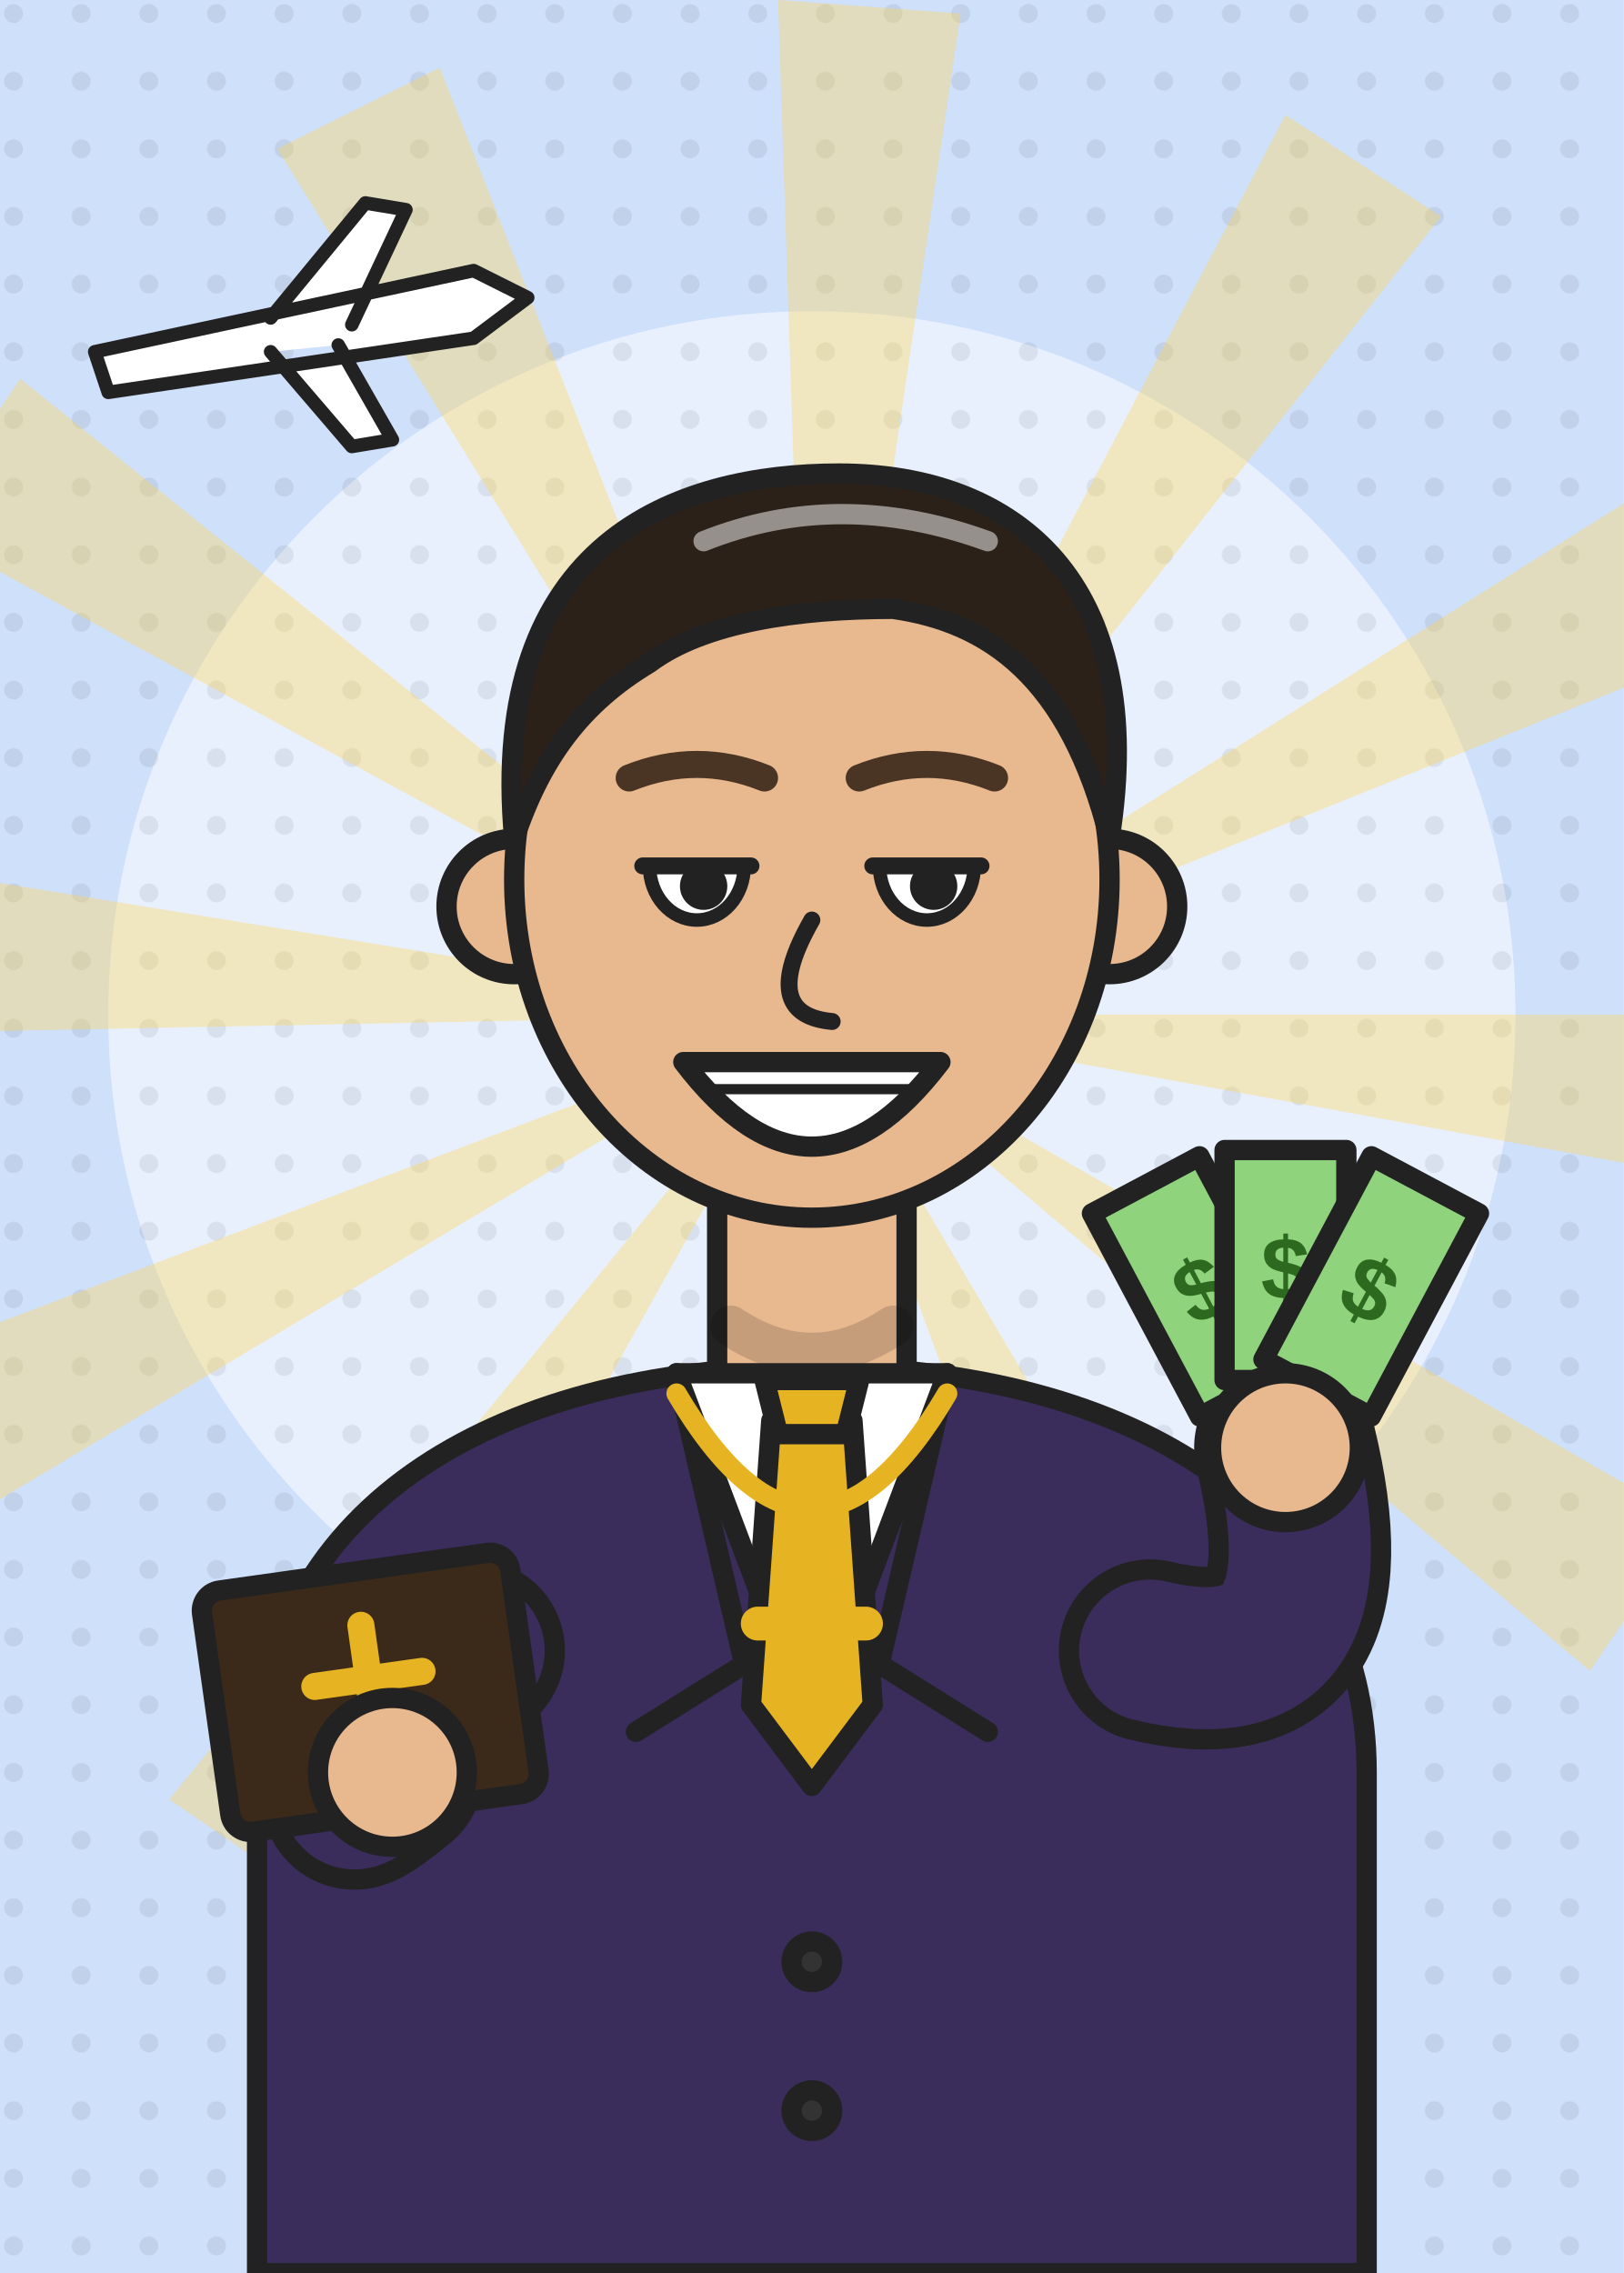
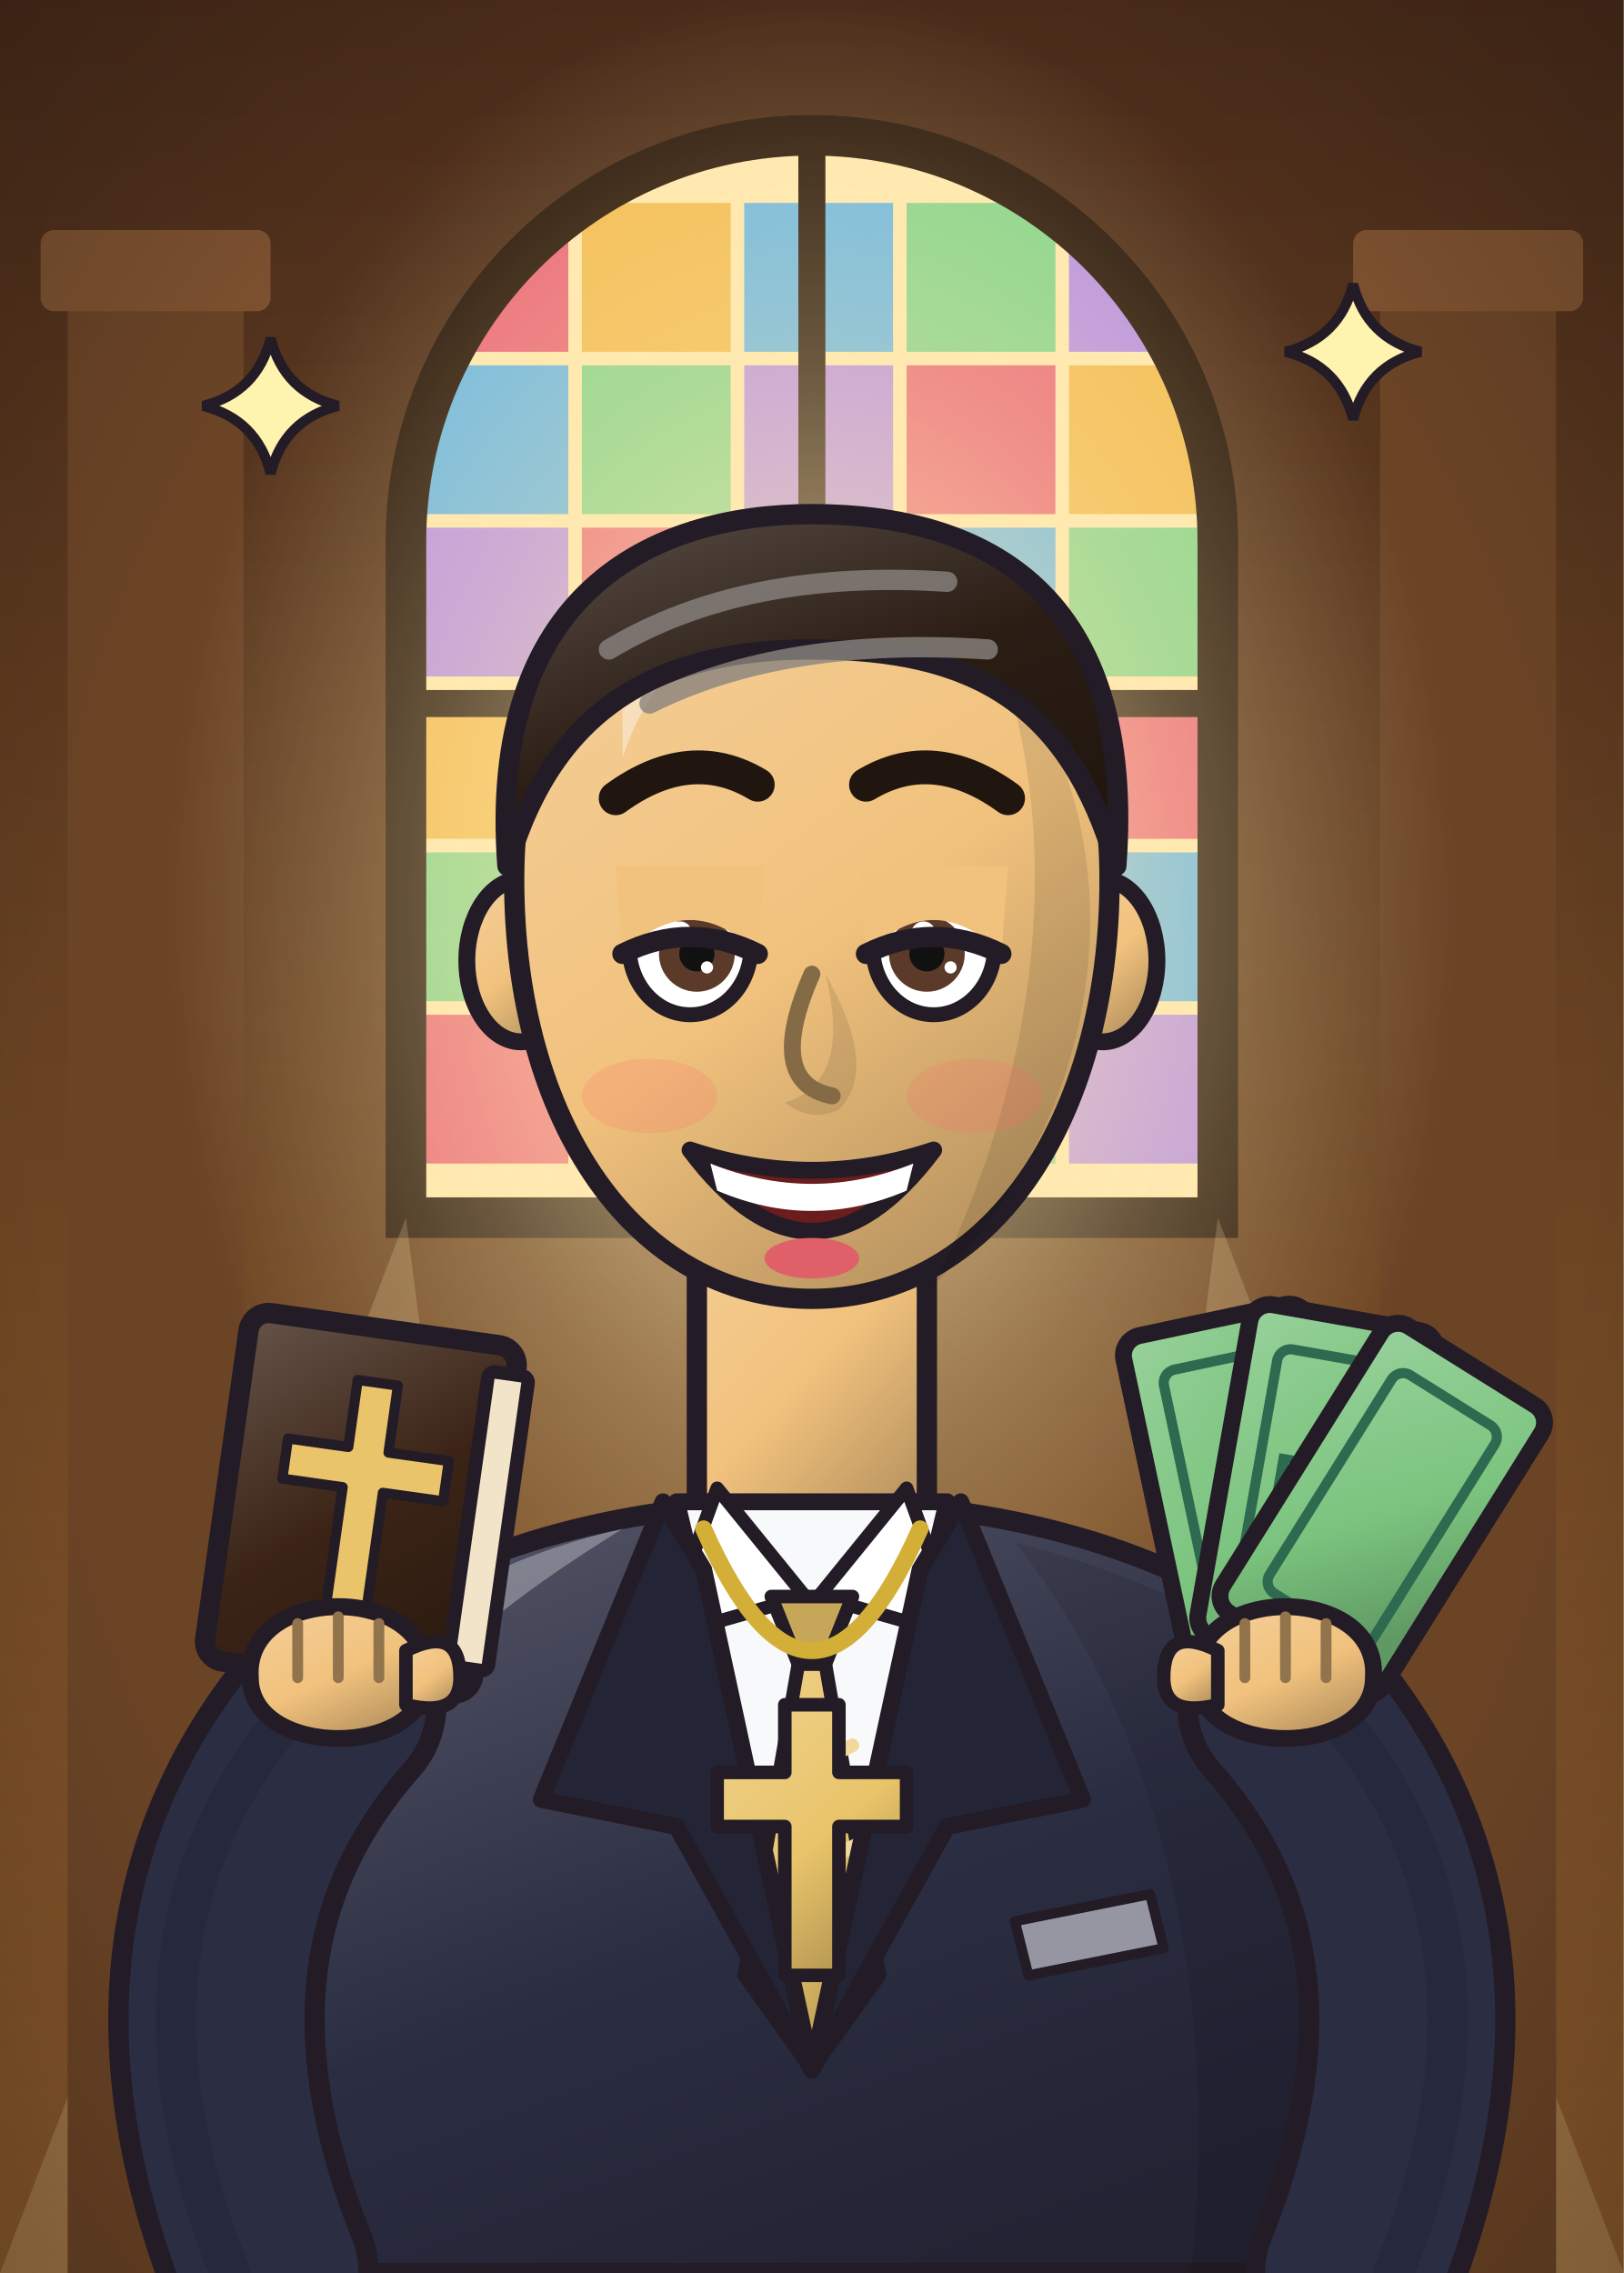
<svg xmlns="http://www.w3.org/2000/svg" viewBox="0 0 240 336" width="240" height="336">
  <defs>
-     <pattern id="dots" width="10" height="10" patternUnits="userSpaceOnUse">
-       <circle cx="2" cy="2" r="1.4" fill="#000" fill-opacity=".07" />
-     </pattern>
-     <pattern id="plaid" width="24" height="24" patternUnits="userSpaceOnUse">
-       <rect width="24" height="24" fill="#c0392b" />
-       <rect width="24" height="8" fill="#2c3e50" fill-opacity=".6" />
-       <rect width="8" height="24" fill="#2c3e50" fill-opacity=".6" />
-       <rect x="16" width="2" height="24" fill="#fff" fill-opacity=".4" />
-     </pattern>
-     <linearGradient id="tie" x1="0" y1="0" x2="1" y2="1">
-       <stop offset="0" stop-color="#ff5e8a" />
-       <stop offset=".25" stop-color="#ffb347" />
-       <stop offset=".5" stop-color="#ffe066" />
-       <stop offset=".75" stop-color="#5fd38d" />
-       <stop offset="1" stop-color="#5a8dee" />
+     <linearGradient id="lg0" x1="0" y1="0" x2="0" y2="1">
+       <stop offset="0" stop-color="#4a2c1a" />
+       <stop offset="1" stop-color="#8a5a2b" />
+     </linearGradient>
+     <radialGradient id="glowffe9b0" cx="0.5" cy="0.4" r="0.4">
+       <stop offset="0" stop-color="#ffe9b0" stop-opacity="0.9" />
+       <stop offset="0.6" stop-color="#ffe9b0" stop-opacity="0.3" />
+       <stop offset="1" stop-color="#ffe9b0" stop-opacity="0" />
+     </radialGradient>
+     <radialGradient id="vignette" cx="0.5" cy="0.5" r="0.8">
+       <stop offset="0.6" stop-color="#000000" stop-opacity="0" />
+       <stop offset="1" stop-color="#000000" stop-opacity="0.3" />
+     </radialGradient>
+     <linearGradient id="lit2b1d14" x1="0" y1="0" x2="0.6" y2="1">
+       <stop offset="0" stop-color="#5a4f48" />
+       <stop offset="0.6" stop-color="#2b1d14" />
+       <stop offset="1" stop-color="#221710" />
+     </linearGradient>
+     <linearGradient id="lit2b2d42" x1="0" y1="0" x2="0.6" y2="1">
+       <stop offset="0" stop-color="#5a5b6c" />
+       <stop offset="0.6" stop-color="#2b2d42" />
+       <stop offset="1" stop-color="#222333" />
+     </linearGradient>
+     <linearGradient id="litf1c27d" x1="0" y1="0" x2="0.6" y2="1">
+       <stop offset="0" stop-color="#f4cf9a" />
+       <stop offset="0.6" stop-color="#f1c27d" />
+       <stop offset="1" stop-color="#bc9762" />
+     </linearGradient>
+     <linearGradient id="lite9c46a" x1="0" y1="0" x2="0.6" y2="1">
+       <stop offset="0" stop-color="#eed18b" />
+       <stop offset="0.6" stop-color="#e9c46a" />
+       <stop offset="1" stop-color="#b69953" />
+     </linearGradient>
+     <linearGradient id="lit3b2416" x1="0" y1="0" x2="0.6" y2="1">
+       <stop offset="0" stop-color="#665449" />
+       <stop offset="0.6" stop-color="#3b2416" />
+       <stop offset="1" stop-color="#2e1c11" />
+     </linearGradient>
+     <linearGradient id="lit7bc47f" x1="0" y1="0" x2="0.6" y2="1">
+       <stop offset="0" stop-color="#98d19b" />
+       <stop offset="0.6" stop-color="#7bc47f" />
+       <stop offset="1" stop-color="#609963" />
    </linearGradient>
  </defs>
-   <rect width="240" height="336" fill="#cfe0fb" />
-   <circle cx="120" cy="150" r="104" fill="#eef4ff" fill-opacity=".8" />
-   <rect width="240" height="336" fill="url(#dots)" />
-   <g stroke="#222" stroke-width="3" stroke-linejoin="round" stroke-linecap="round">
-     <path d="M120,150 L270,150 L268,177 Z" fill="#ffd54a" fill-opacity=".35" stroke="none" />
-     <path d="M120,150 L250,225 L235,247 Z" fill="#ffd54a" fill-opacity=".35" stroke="none" />
-     <path d="M120,150 L196,279 L172,291 Z" fill="#ffd54a" fill-opacity=".35" stroke="none" />
-     <path d="M120,150 L122,300 L95,298 Z" fill="#ffd54a" fill-opacity=".35" stroke="none" />
-     <path d="M120,150 L47,281 L25,266 Z" fill="#ffd54a" fill-opacity=".35" stroke="none" />
-     <path d="M120,150 L-9,227 L-20,203 Z" fill="#ffd54a" fill-opacity=".35" stroke="none" />
-     <path d="M120,150 L-30,153 L-28,126 Z" fill="#ffd54a" fill-opacity=".35" stroke="none" />
-     <path d="M120,150 L-12,78 L3,56 Z" fill="#ffd54a" fill-opacity=".35" stroke="none" />
-     <path d="M120,150 L41,22 L65,10 Z" fill="#ffd54a" fill-opacity=".35" stroke="none" />
-     <path d="M120,150 L115,0 L142,2 Z" fill="#ffd54a" fill-opacity=".35" stroke="none" />
-     <path d="M120,150 L190,17 L213,32 Z" fill="#ffd54a" fill-opacity=".35" stroke="none" />
-     <path d="M120,150 L247,70 L259,94 Z" fill="#ffd54a" fill-opacity=".35" stroke="none" />
-     <path d="M14,52 L70,40 L78,44 L70,50 L16,58 Z M40,47 L54,30 L60,31 L52,48 M40,52 L52,66 L58,65 L50,51" fill="#fff" stroke-width="2" />
-     <path d="M38,336 L38,262 C38,224 72,202 120,202 C168,202 202,224 202,262 L202,336 Z" fill="#3a2d5c" />
-     <rect x="106" y="166" width="28" height="44" rx="6" fill="#e8b88f" />
-     <path d="M108,196 Q120,204 132,196" fill="none" stroke="#000" stroke-opacity=".15" stroke-width="6" />
-     <path d="M100,203 L120,256 L140,203 Z" fill="#fff" />
-     <path d="M114,210 L126,210 L129,252 L120,264 L111,252 Z" fill="#e6b422" />
-     <path d="M113,204 L127,204 L125,212 L115,212 Z" fill="#e6b422" />
-     <path d="M100,203 L110,246 L94,256 M140,203 L130,246 L146,256" fill="none" />
-     <circle cx="120" cy="290" r="3" fill="#333" />
-     <circle cx="120" cy="312" r="3" fill="#333" />
-     <path d="M100,206 Q120,240 140,206" fill="none" stroke="#e6b422" stroke-width="3" />
-     <path d="M120,232 L120,256 M112,240 L128,240" stroke="#e6b422" stroke-width="5" />
-     <circle cx="76" cy="134" r="10" fill="#e8b88f" />
-     <circle cx="164" cy="134" r="10" fill="#e8b88f" />
-     <ellipse cx="120" cy="130" rx="44" ry="50" fill="#e8b88f" />
-     <ellipse cx="103" cy="128" rx="7" ry="8" fill="#fff" stroke-width="2" />
-     <circle cx="104" cy="131" r="3.5" fill="#222" stroke="none" />
-     <ellipse cx="137" cy="128" rx="7" ry="8" fill="#fff" stroke-width="2" />
-     <circle cx="138" cy="131" r="3.5" fill="#222" stroke="none" />
-     <rect x="94" y="118" width="18" height="10" fill="#e8b88f" stroke="none" />
-     <rect x="128" y="118" width="18" height="10" fill="#e8b88f" stroke="none" />
-     <path d="M95,128 L111,128 M129,128 L145,128" stroke-width="2.5" />
-     <path d="M93,115 Q103,111 113,115 M127,115 Q137,111 147,115" fill="none" stroke="#4a3424" stroke-width="4" />
-     <path d="M120,136 Q112,150 123,151" fill="none" stroke-width="2.5" />
-     <path d="M101,157 Q120,182 139,157 Z" fill="#fff" />
-     <path d="M104,161 L136,161" stroke-width="1.5" />
-     <path d="M76,124 C72,80 100,70 124,70 C150,70 170,86 164,124 C158,100 146,92 132,90 C118,90 104,92 96,98 C86,104 80,112 76,124 Z" fill="#2b2118" />
-     <path d="M104,80 Q124,72 146,80" fill="none" stroke="#fff" stroke-opacity=".5" stroke-width="3" />
-     <path d="M170,244 Q199,251 190,214" fill="none" stroke="#222" stroke-width="27" />
-     <path d="M170,244 Q199,251 190,214" fill="none" stroke="#3a2d5c" stroke-width="21" />
-     <path d="M70,244 Q42,275 58,262" fill="none" stroke="#222" stroke-width="27" />
-     <path d="M70,244 Q42,275 58,262" fill="none" stroke="#3a2d5c" stroke-width="21" />
-     <g transform="rotate(-28 190 214)">
-       <rect x="181" y="170" width="18" height="34" fill="#8fd37d" />
-       <text x="190" y="192" font-size="13" fill="#2d6a1f" stroke="none" text-anchor="middle" font-family="Arial, Helvetica, sans-serif" font-weight="bold">$</text>
-     </g>
-     <g transform="rotate(0 190 214)">
-       <rect x="181" y="170" width="18" height="34" fill="#8fd37d" />
-       <text x="190" y="192" font-size="13" fill="#2d6a1f" stroke="none" text-anchor="middle" font-family="Arial, Helvetica, sans-serif" font-weight="bold">$</text>
-     </g>
-     <g transform="rotate(28 190 214)">
-       <rect x="181" y="170" width="18" height="34" fill="#8fd37d" />
-       <text x="190" y="192" font-size="13" fill="#2d6a1f" stroke="none" text-anchor="middle" font-family="Arial, Helvetica, sans-serif" font-weight="bold">$</text>
-     </g>
-     <g transform="rotate(-8 56 252)">
-       <rect x="32" y="232" width="46" height="36" rx="3" fill="#3b2a1a" />
-       <path d="M55,240 L55,262 M47,248 L63,248" stroke="#e6b422" stroke-width="4" />
-     </g>
-     <circle cx="190" cy="214" r="11" fill="#e8b88f" />
-     <circle cx="58" cy="262" r="11" fill="#e8b88f" />
+   <rect x="0" y="0" width="240" height="336" fill="url(#lg0)" stroke-linejoin="round" />
+   <clipPath id="arch">
+     <path d="M60,180 V80 A60,60 0 0 1 180,80 V180 Z" />
+   </clipPath>
+   <g clip-path="url(#arch)">
+     <rect x="60" y="20" width="120" height="160" fill="#ffe9b0" stroke-linejoin="round" />
+     <rect x="62" y="30" width="22" height="22" fill="#e85d75" stroke-linejoin="round" fill-opacity="0.9" />
+     <rect x="62" y="54" width="22" height="22" fill="#5fb3e8" stroke-linejoin="round" fill-opacity="0.9" />
+     <rect x="62" y="78" width="22" height="22" fill="#b28ae8" stroke-linejoin="round" fill-opacity="0.9" />
+     <rect x="62" y="102" width="22" height="22" fill="#f2b84b" stroke-linejoin="round" fill-opacity="0.9" />
+     <rect x="62" y="126" width="22" height="22" fill="#7bd389" stroke-linejoin="round" fill-opacity="0.9" />
+     <rect x="62" y="150" width="22" height="22" fill="#e85d75" stroke-linejoin="round" fill-opacity="0.9" />
+     <rect x="86" y="30" width="22" height="22" fill="#f2b84b" stroke-linejoin="round" fill-opacity="0.9" />
+     <rect x="86" y="54" width="22" height="22" fill="#7bd389" stroke-linejoin="round" fill-opacity="0.9" />
+     <rect x="86" y="78" width="22" height="22" fill="#e85d75" stroke-linejoin="round" fill-opacity="0.9" />
+     <rect x="86" y="102" width="22" height="22" fill="#5fb3e8" stroke-linejoin="round" fill-opacity="0.9" />
+     <rect x="86" y="126" width="22" height="22" fill="#b28ae8" stroke-linejoin="round" fill-opacity="0.9" />
+     <rect x="86" y="150" width="22" height="22" fill="#f2b84b" stroke-linejoin="round" fill-opacity="0.9" />
+     <rect x="110" y="30" width="22" height="22" fill="#5fb3e8" stroke-linejoin="round" fill-opacity="0.9" />
+     <rect x="110" y="54" width="22" height="22" fill="#b28ae8" stroke-linejoin="round" fill-opacity="0.9" />
+     <rect x="110" y="78" width="22" height="22" fill="#f2b84b" stroke-linejoin="round" fill-opacity="0.9" />
+     <rect x="110" y="102" width="22" height="22" fill="#7bd389" stroke-linejoin="round" fill-opacity="0.9" />
+     <rect x="110" y="126" width="22" height="22" fill="#e85d75" stroke-linejoin="round" fill-opacity="0.9" />
+     <rect x="110" y="150" width="22" height="22" fill="#5fb3e8" stroke-linejoin="round" fill-opacity="0.9" />
+     <rect x="134" y="30" width="22" height="22" fill="#7bd389" stroke-linejoin="round" fill-opacity="0.9" />
+     <rect x="134" y="54" width="22" height="22" fill="#e85d75" stroke-linejoin="round" fill-opacity="0.9" />
+     <rect x="134" y="78" width="22" height="22" fill="#5fb3e8" stroke-linejoin="round" fill-opacity="0.9" />
+     <rect x="134" y="102" width="22" height="22" fill="#b28ae8" stroke-linejoin="round" fill-opacity="0.9" />
+     <rect x="134" y="126" width="22" height="22" fill="#f2b84b" stroke-linejoin="round" fill-opacity="0.9" />
+     <rect x="134" y="150" width="22" height="22" fill="#7bd389" stroke-linejoin="round" fill-opacity="0.9" />
+     <rect x="158" y="30" width="22" height="22" fill="#b28ae8" stroke-linejoin="round" fill-opacity="0.9" />
+     <rect x="158" y="54" width="22" height="22" fill="#f2b84b" stroke-linejoin="round" fill-opacity="0.9" />
+     <rect x="158" y="78" width="22" height="22" fill="#7bd389" stroke-linejoin="round" fill-opacity="0.9" />
+     <rect x="158" y="102" width="22" height="22" fill="#e85d75" stroke-linejoin="round" fill-opacity="0.9" />
+     <rect x="158" y="126" width="22" height="22" fill="#5fb3e8" stroke-linejoin="round" fill-opacity="0.9" />
+     <rect x="158" y="150" width="22" height="22" fill="#b28ae8" stroke-linejoin="round" fill-opacity="0.9" />
  </g>
+   <path d="M60,180 V80 A60,60 0 0 1 180,80 V180 Z" fill="none" stroke="#2a180c" stroke-width="6" />
+   <path d="M120,20 V180 M60,104 H180" stroke="#2a180c" stroke-width="4" />
+   <path d="M60,180 L0,336 L80,336 Z M180,180 L240,336 L160,336 Z" fill="#ffe9b0" fill-opacity="0.2" />
+   <rect x="10" y="40" width="26" height="296" fill="#6b4426" stroke-linejoin="round" />
+   <rect x="204" y="40" width="26" height="296" fill="#6b4426" stroke-linejoin="round" />
+   <rect x="6" y="34" width="34" height="12" rx="2" fill="#7d5230" stroke-linejoin="round" />
+   <rect x="200" y="34" width="34" height="12" rx="2" fill="#7d5230" stroke-linejoin="round" />
+   <rect x="0" y="0" width="240" height="336" fill="url(#glowffe9b0)" stroke-linejoin="round" />
+   <rect x="0" y="0" width="240" height="336" fill="url(#vignette)" stroke-linejoin="round" />
+   <path d="M26,336 L26,288 C26,248 66,222 120,222 C174,222 214,248 214,288 L214,336 Z" fill="url(#lit2b2d42)" stroke="#231c26" stroke-width="3" stroke-linejoin="round" stroke-linecap="round" />
+   <path d="M150,228 C190,238 214,262 214,292 V336 H176 C180,300 174,258 150,228 Z" fill="#000000" fill-opacity="0.1" />
+   <path d="M44,256 C54,240 74,230 92,226 C76,236 62,246 52,264 Z" fill="#ffffff" fill-opacity="0.3" />
+   <path d="M103,170 L103,226 Q120,238 137,226 L137,170 Z" fill="url(#litf1c27d)" stroke="#231c26" stroke-width="3" stroke-linejoin="round" stroke-linecap="round" />
+   <path d="M103,176 Q120,206 137,176 L137,170 L103,170 Z" fill="#000000" fill-opacity="0.2" />
+   <path d="M100,222 L120,306 L140,222 Z" fill="#f8f9fa" stroke="#231c26" stroke-width="2.5" stroke-linejoin="round" stroke-linecap="round" />
+   <path d="M106,220 L98,242 L119,236 Z" fill="#ffffff" stroke="#231c26" stroke-width="2" stroke-linejoin="round" stroke-linecap="round" />
+   <path d="M134,220 L142,242 L121,236 Z" fill="#ffffff" stroke="#231c26" stroke-width="2" stroke-linejoin="round" stroke-linecap="round" />
+   <path d="M114,236 L126,236 L122,246 L118,246 Z" fill="#c6a75a" stroke="#231c26" stroke-width="2" stroke-linejoin="round" stroke-linecap="round" />
+   <path d="M118,246 L122,246 L130,292 L120,306 L110,292 Z" fill="url(#lite9c46a)" stroke="#231c26" stroke-width="2" stroke-linejoin="round" stroke-linecap="round" />
+   <path d="M114,264 L126,258 M112,280 L128,272" fill="none" stroke="#f1d99e" stroke-width="2" stroke-linecap="round" stroke-linejoin="round" />
+   <path d="M98,222 L80,266 L100,270 L120,306 L104,232 Z" fill="#232536" stroke="#231c26" stroke-width="2.5" stroke-linejoin="round" stroke-linecap="round" />
+   <path d="M142,222 L160,266 L140,270 L120,306 L136,232 Z" fill="#232536" stroke="#231c26" stroke-width="2.5" stroke-linejoin="round" stroke-linecap="round" />
+   <path d="M150,284 L170,280 L172,288 L152,292 Z" fill="#9596a1" stroke="#231c26" stroke-width="1.5" stroke-linejoin="round" stroke-linecap="round" />
+   <path d="M104,226 Q120,262 136,226" fill="none" stroke="#d4af37" stroke-width="2.5" stroke-linecap="round" stroke-linejoin="round" />
+   <path d="M116,252 H124 V262 H134 V270 H124 V292 H116 V270 H106 V262 H116 Z" fill="url(#lite9c46a)" stroke="#231c26" stroke-width="2" stroke-linejoin="round" stroke-linecap="round" />
+   <ellipse cx="77" cy="142" rx="8" ry="12" fill="url(#litf1c27d)" stroke="#231c26" stroke-width="2.5" />
+   <ellipse cx="163" cy="142" rx="8" ry="12" fill="url(#litf1c27d)" stroke="#231c26" stroke-width="2.5" />
+   <path d="M79,136 Q74,142 79,148 M161,136 Q166,142 161,148" fill="none" stroke="#a98858" stroke-width="2" stroke-linecap="round" stroke-linejoin="round" />
+   <path d="M76,130 C76,96 96,84 120,84 C144,84 164,96 164,130 C164,166 146,192 120,192 C94,192 76,166 76,130 Z" fill="url(#litf1c27d)" stroke="#231c26" stroke-width="3" stroke-linejoin="round" stroke-linecap="round" />
+   <path d="M148,98 C166,118 168,160 138,190 C152,162 158,128 148,98 Z" fill="#000000" fill-opacity="0.1" />
+   <path d="M92,96 C100,90 110,88 120,88 C104,92 96,100 92,112 Z" fill="#ffffff" fill-opacity="0.4" />
+   <ellipse cx="96" cy="162" rx="10" ry="5.5" fill="#ff6b6b" fill-opacity="0.2" />
+   <ellipse cx="144" cy="162" rx="10" ry="5.5" fill="#ff6b6b" fill-opacity="0.2" />
+   <ellipse cx="102" cy="140" rx="9" ry="10" fill="#ffffff" stroke="#231c26" stroke-width="2.2" />
+   <circle cx="103" cy="141" r="5.6" fill="#5b3a29" />
+   <circle cx="103" cy="141" r="2.6" fill="#111111" />
+   <circle cx="100.5" cy="138" r="1.8" fill="#ffffff" />
+   <circle cx="104.5" cy="143" r="0.9" fill="#ffffff" />
+   <path d="M92,141 Q102,131 112,141 L113,128 L91,128 Z" fill="#f1c27d" stroke="#231c26" stroke-width="0" stroke-linejoin="round" stroke-linecap="round" />
+   <path d="M92,141 Q102,136 112,141" fill="none" stroke="#231c26" stroke-width="3" stroke-linecap="round" stroke-linejoin="round" />
+   <ellipse cx="138" cy="140" rx="9" ry="10" fill="#ffffff" stroke="#231c26" stroke-width="2.2" />
+   <circle cx="137" cy="141" r="5.6" fill="#5b3a29" />
+   <circle cx="137" cy="141" r="2.6" fill="#111111" />
+   <circle cx="136.5" cy="138" r="1.8" fill="#ffffff" />
+   <circle cx="140.5" cy="143" r="0.9" fill="#ffffff" />
+   <path d="M128,141 Q138,131 148,141 L149,128 L127,128 Z" fill="#f1c27d" stroke="#231c26" stroke-width="0" stroke-linejoin="round" stroke-linecap="round" />
+   <path d="M128,141 Q138,136 148,141" fill="none" stroke="#231c26" stroke-width="3" stroke-linecap="round" stroke-linejoin="round" />
+   <path d="M91,118 Q102,110 112,116 M128,116 Q138,110 149,118" fill="none" stroke="#20160f" stroke-width="5" stroke-linecap="round" stroke-linejoin="round" />
+   <path d="M122,144 Q130,158 124,164 Q120,166 116,163 Q126,160 122,144 Z" fill="#000000" fill-opacity="0.1" />
+   <path d="M120,144 Q113,160 123,162" fill="none" stroke="#856b45" stroke-width="2.5" stroke-linecap="round" stroke-linejoin="round" />
+   <path d="M102,170 Q120,194 138,170 Q120,176 102,170 Z" fill="#6b1d1d" stroke="#231c26" stroke-width="2.5" stroke-linejoin="round" stroke-linecap="round" />
+   <path d="M105,172 Q120,178 135,172 L134,176 Q120,182 106,176 Z" fill="#ffffff" stroke="#231c26" stroke-width="0" stroke-linejoin="round" stroke-linecap="round" />
+   <ellipse cx="120" cy="186" rx="7" ry="3" fill="#e0606a" />
+   <path d="M75,128 C72,88 96,76 120,76 C146,76 168,88 165,128 C158,104 144,96 120,96 C98,96 82,104 75,128 Z" fill="url(#lit2b1d14)" stroke="#231c26" stroke-width="3" stroke-linejoin="round" stroke-linecap="round" />
+   <path d="M90,96 Q110,84 140,86 M96,104 Q116,94 146,96" fill="none" stroke="#8a837e" stroke-width="3" stroke-linecap="round" stroke-linejoin="round" stroke-opacity="0.8" />
+   <path d="M40,336 Q20,286 50,252" fill="none" stroke="#231c26" stroke-width="32" stroke-linecap="round" stroke-linejoin="round" />
+   <path d="M40,336 Q20,286 50,252" fill="none" stroke="#2b2d42" stroke-width="26" stroke-linecap="round" stroke-linejoin="round" />
+   <path d="M40,336 Q20,286 50,252" fill="none" stroke="#222435" stroke-width="6" stroke-linecap="round" stroke-linejoin="round" stroke-opacity="0.5" transform="translate(-6 0)" />
+   <g transform="rotate(8 50 246)">
+     <rect x="30" y="196" width="40" height="52" rx="3" fill="url(#lit3b2416)" stroke="#231c26" stroke-width="3" stroke-linejoin="round" />
+     <rect x="66" y="200" width="6" height="44" rx="1" fill="#f1e4c8" stroke="#231c26" stroke-width="2" stroke-linejoin="round" />
+     <path d="M47,204 h6 v10 h9 v6 h-9 v18 h-6 v-18 h-9 v-6 h9 Z" fill="#e9c46a" stroke="#231c26" stroke-width="1.5" stroke-linejoin="round" stroke-linecap="round" />
+   </g>
+   <g>
+     <path d="M37,248 C36,234 64,234 63,248 C63,260 37,260 37,248 Z" fill="url(#litf1c27d)" stroke="#231c26" stroke-width="2.5" stroke-linejoin="round" stroke-linecap="round" />
+     <path d="M44,240 V248 M50,239 V248 M56,240 V248" fill="none" stroke="#91744b" stroke-width="1.6" stroke-linecap="round" stroke-linejoin="round" />
+     <path d="M60,244 q8,-4 8,4 q0,6 -8,4 Z" fill="url(#litf1c27d)" stroke="#231c26" stroke-width="2" stroke-linejoin="round" stroke-linecap="round" />
+   </g>
+   <path d="M200,336 Q220,286 190,252" fill="none" stroke="#231c26" stroke-width="32" stroke-linecap="round" stroke-linejoin="round" />
+   <path d="M200,336 Q220,286 190,252" fill="none" stroke="#2b2d42" stroke-width="26" stroke-linecap="round" stroke-linejoin="round" />
+   <path d="M200,336 Q220,286 190,252" fill="none" stroke="#222435" stroke-width="6" stroke-linecap="round" stroke-linejoin="round" stroke-opacity="0.5" transform="translate(6 0)" />
+   <g transform="rotate(-12 190 246)">
+     <rect x="176" y="194" width="28" height="50" rx="3" fill="url(#lit7bc47f)" stroke="#231c26" stroke-width="2.5" stroke-linejoin="round" />
+     <rect x="181" y="200" width="18" height="38" rx="2" fill="none" stroke="#2d6a4f" stroke-width="1.5" stroke-linejoin="round" />
+   </g>
+   <g transform="rotate(10 190 246)">
+     <rect x="176" y="194" width="28" height="50" rx="3" fill="url(#lit7bc47f)" stroke="#231c26" stroke-width="2.5" stroke-linejoin="round" />
+     <rect x="181" y="200" width="18" height="38" rx="2" fill="none" stroke="#2d6a4f" stroke-width="1.5" stroke-linejoin="round" />
+     <text x="190" y="223" font-size="11" fill="#2d6a4f" font-family="Arial, Helvetica, sans-serif" font-weight="bold" text-anchor="middle">R$</text>
+   </g>
+   <g transform="rotate(32 190 246)">
+     <rect x="176" y="194" width="28" height="50" rx="3" fill="url(#lit7bc47f)" stroke="#231c26" stroke-width="2.5" stroke-linejoin="round" />
+     <rect x="181" y="200" width="18" height="38" rx="2" fill="none" stroke="#2d6a4f" stroke-width="1.5" stroke-linejoin="round" />
+   </g>
+   <g>
+     <path d="M177,248 C176,234 204,234 203,248 C203,260 177,260 177,248 Z" fill="url(#litf1c27d)" stroke="#231c26" stroke-width="2.5" stroke-linejoin="round" stroke-linecap="round" />
+     <path d="M184,240 V248 M190,239 V248 M196,240 V248" fill="none" stroke="#91744b" stroke-width="1.6" stroke-linecap="round" stroke-linejoin="round" />
+     <path d="M180,244 q-8,-4 -8,4 q0,6 8,4 Z" fill="url(#litf1c27d)" stroke="#231c26" stroke-width="2" stroke-linejoin="round" stroke-linecap="round" />
+   </g>
+   <path d="M40,50 Q42,58 50,60 Q42,62 40,70 Q38,62 30,60 Q38,58 40,50 Z" fill="#fff3b0" stroke="#231c26" stroke-width="1.5" />
+   <path d="M200,42 Q202,50 210,52 Q202,54 200,62 Q198,54 190,52 Q198,50 200,42 Z" fill="#fff3b0" stroke="#231c26" stroke-width="1.5" />
</svg>
